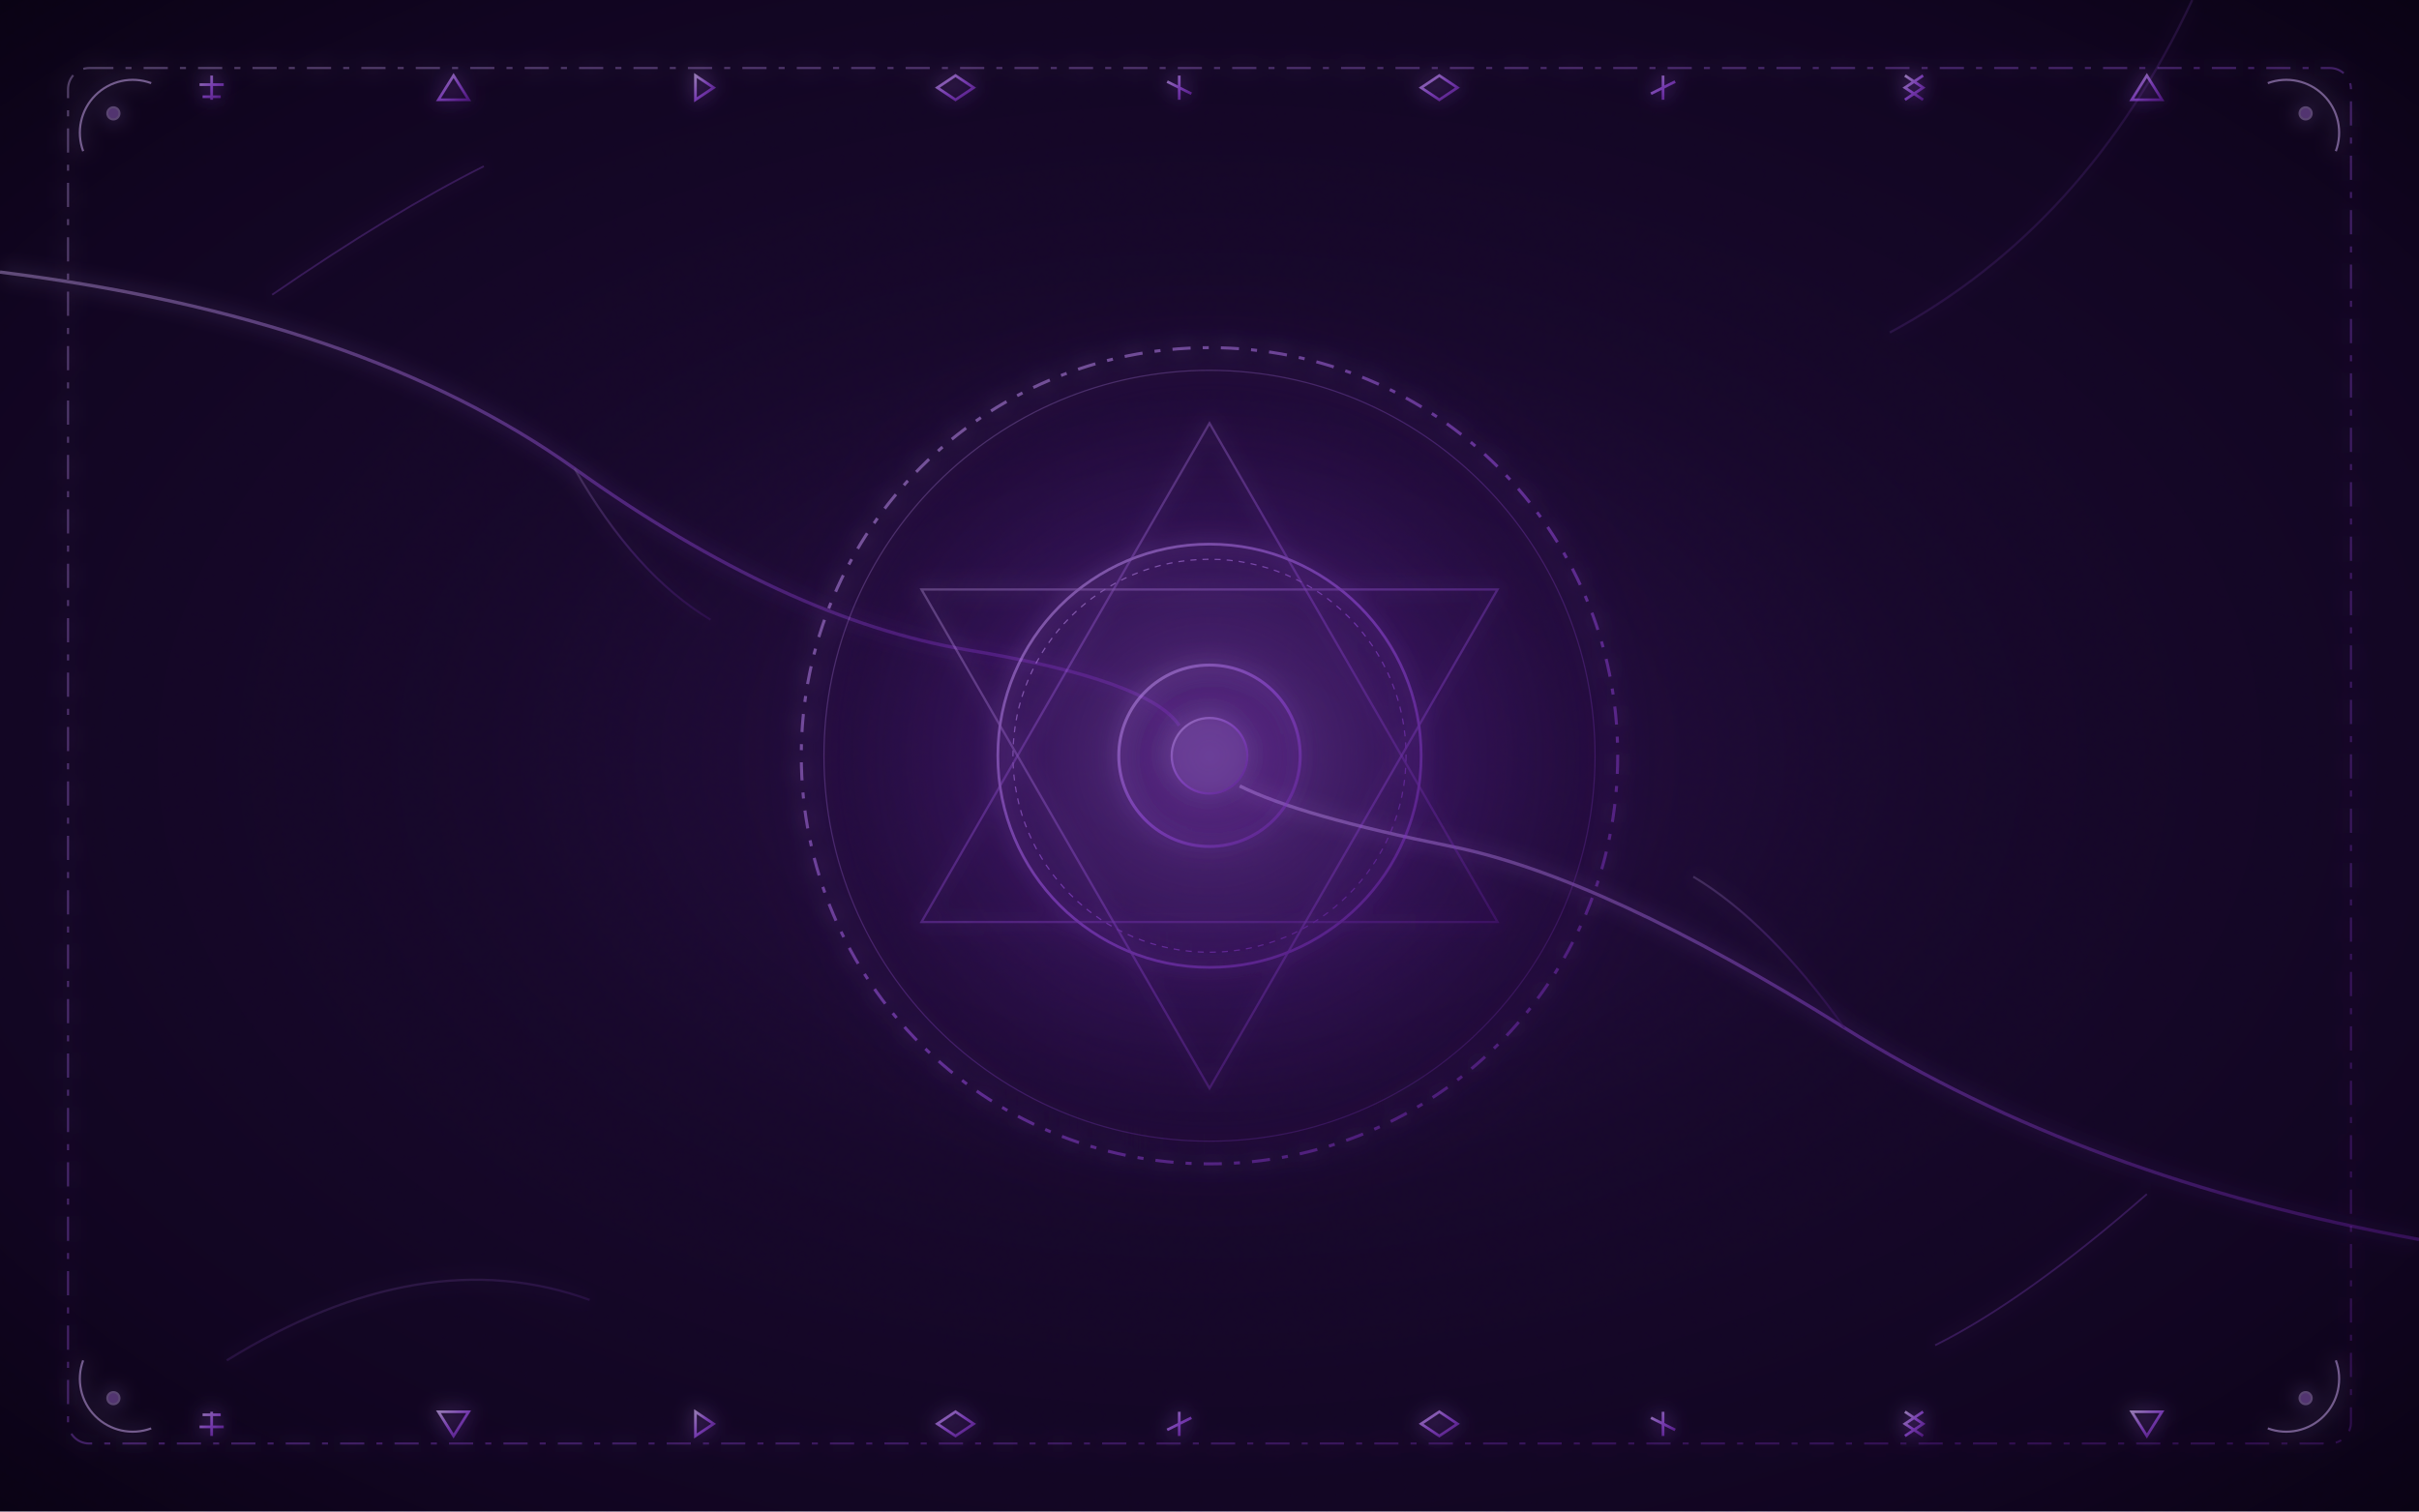
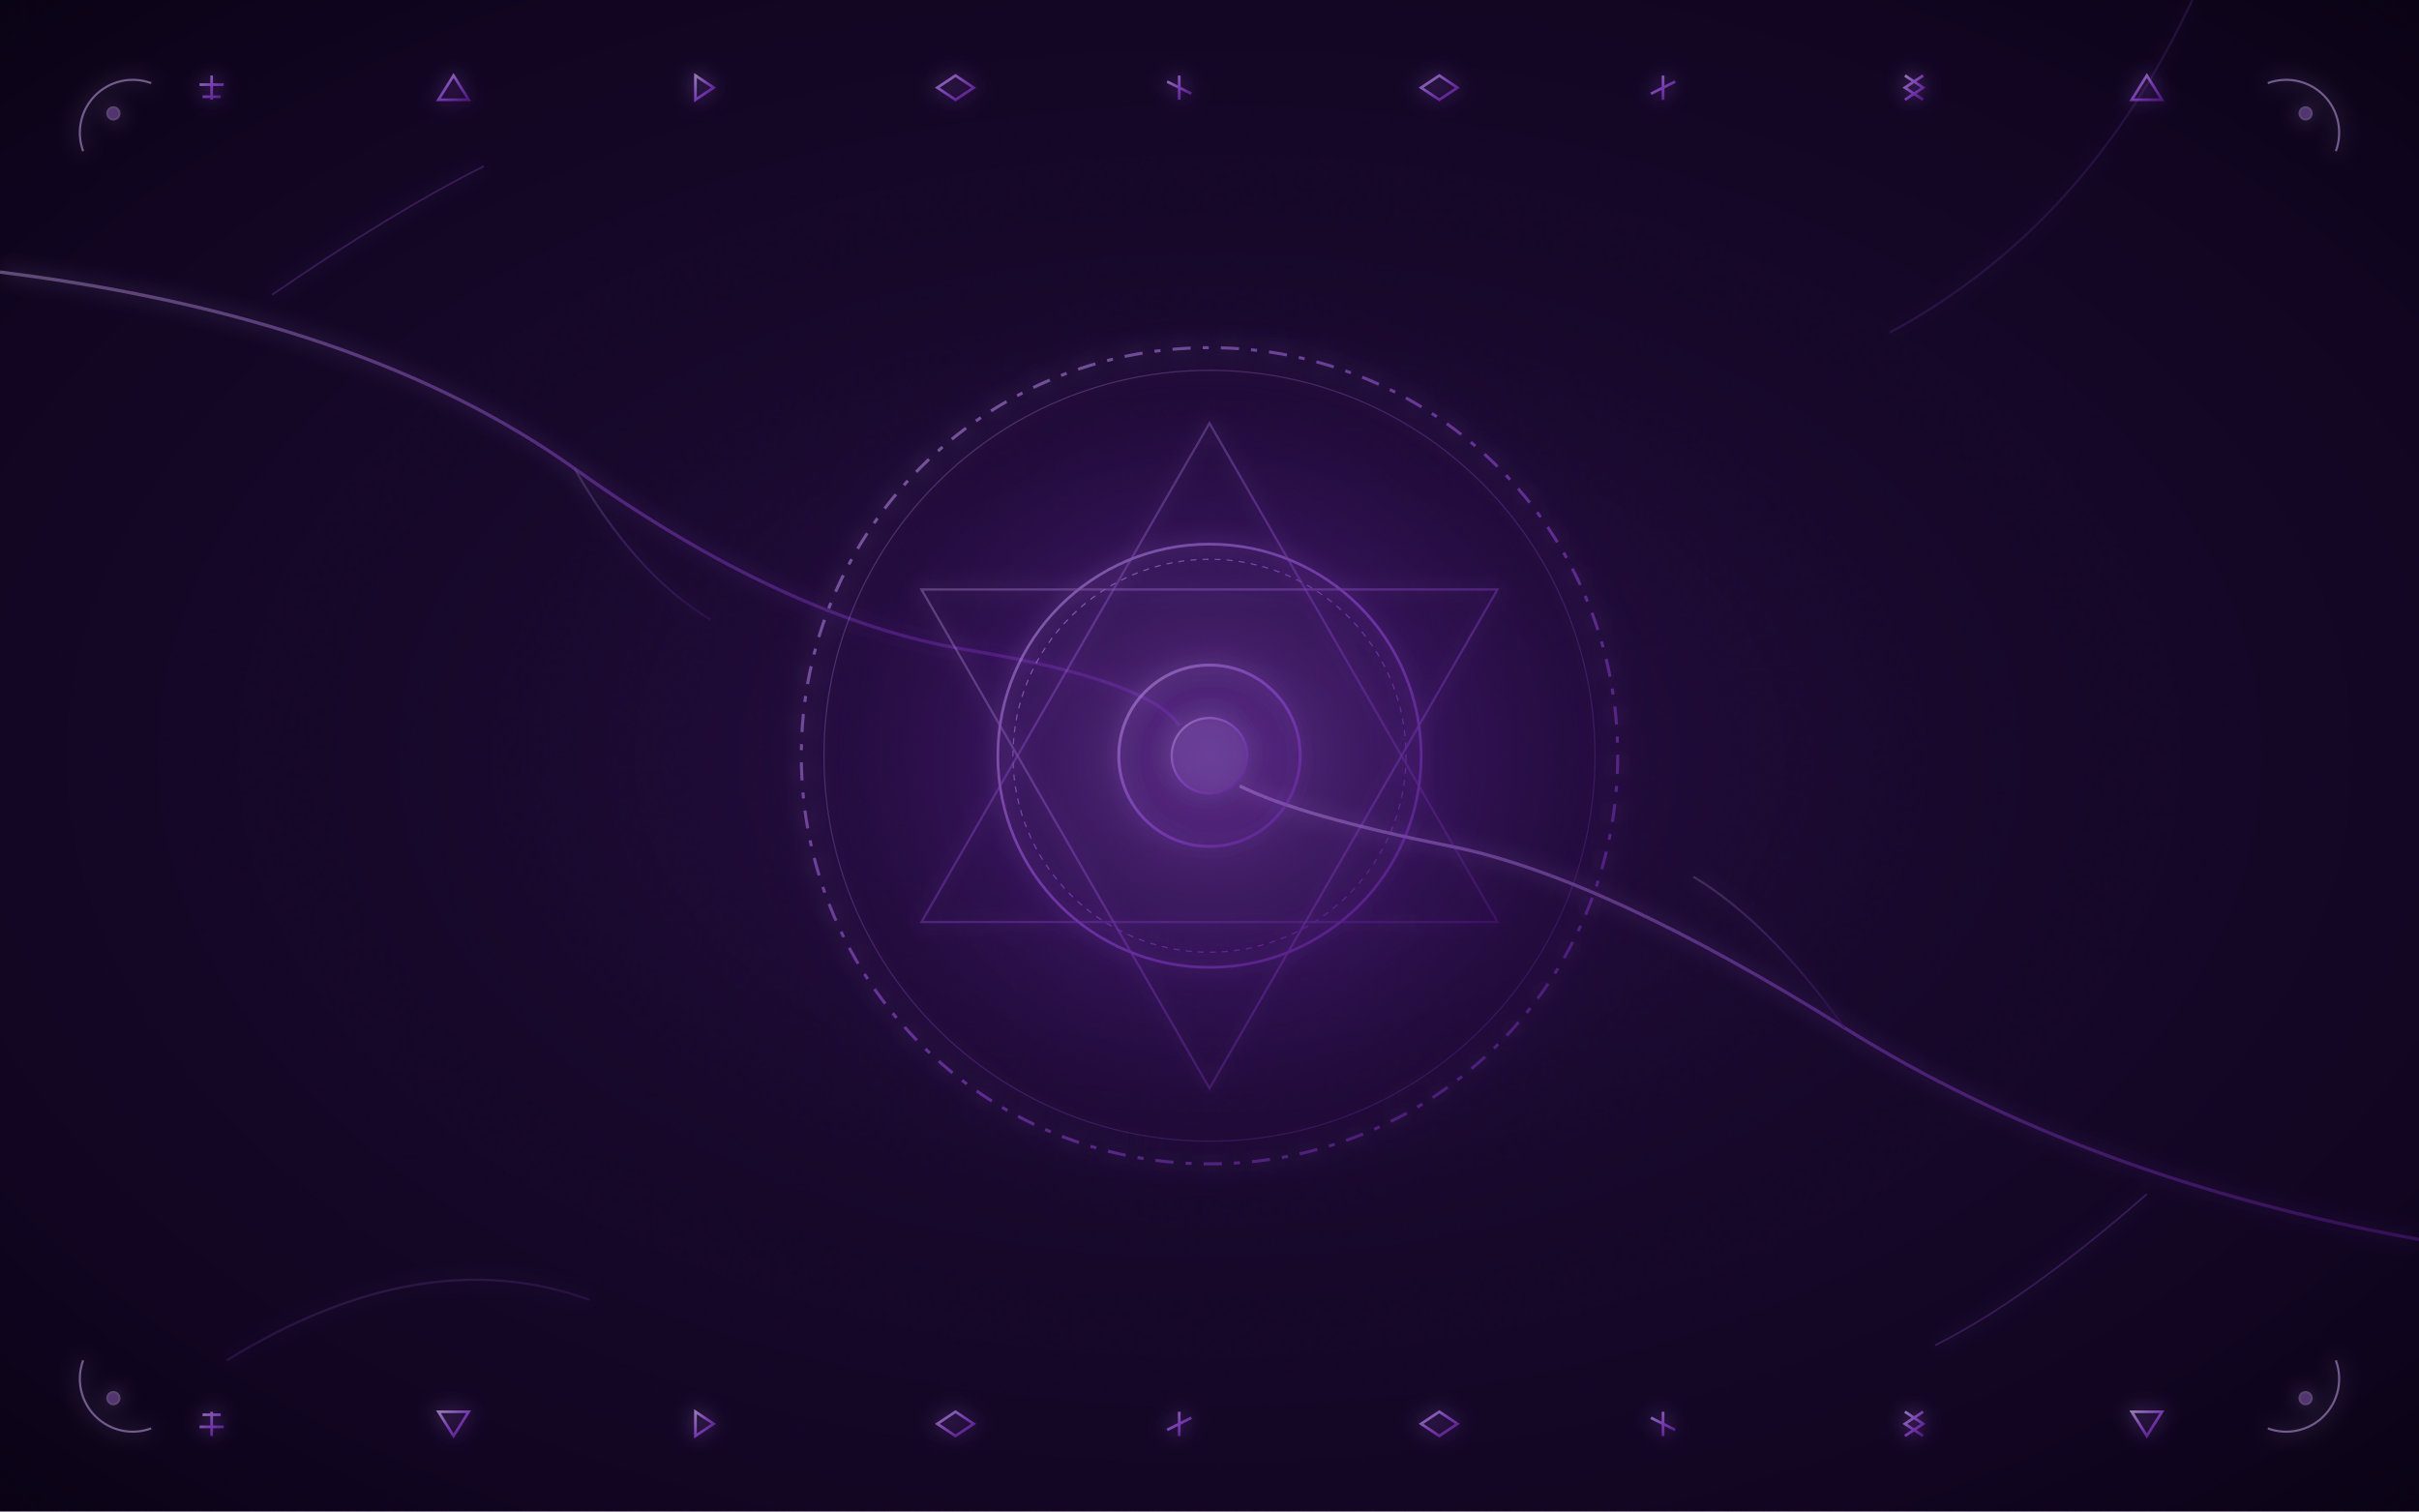
<svg xmlns="http://www.w3.org/2000/svg" width="100%" height="100%" viewBox="0 0 1600 1000" preserveAspectRatio="none">
  <defs>
    <filter id="slateStone" x="0%" y="0%" width="100%" height="100%">
      <feTurbulence type="fractalNoise" baseFrequency="0.22 0.22" numOctaves="4" result="noise" />
      <feColorMatrix type="matrix" values="0 0 0 0 0.18   0 0 0 0 0.08   0 0 0 0 0.32  0 0 0 0.28 0" />
    </filter>
    <filter id="amethystGlow" x="-20%" y="-20%" width="140%" height="140%">
      <feGaussianBlur stdDeviation="6" result="blur" />
      <feMerge>
        <feMergeNode in="blur" />
        <feMergeNode in="SourceGraphic" />
      </feMerge>
    </filter>
    <radialGradient id="amethystBg" cx="50%" cy="50%" r="75%">
      <stop offset="0%" stop-color="#2a1045" />
      <stop offset="40%" stop-color="#18092b" />
      <stop offset="75%" stop-color="#110520" />
      <stop offset="100%" stop-color="#080210" />
    </radialGradient>
    <linearGradient id="crystalVeinGrad" x1="0%" y1="0%" x2="100%" y2="100%">
      <stop offset="0%" stop-color="#d8b4fe" />
      <stop offset="50%" stop-color="#a855f7" />
      <stop offset="100%" stop-color="#6b21a8" />
    </linearGradient>
    <radialGradient id="runeCenterGlow" cx="50%" cy="50%" r="50%">
      <stop offset="0%" stop-color="#c084fc" stop-opacity="0.3" />
      <stop offset="50%" stop-color="#9333ea" stop-opacity="0.12" />
      <stop offset="100%" stop-color="#3b0764" stop-opacity="0" />
    </radialGradient>
  </defs>
  <rect width="1600" height="1000" fill="url(#amethystBg)" />
  <rect width="1600" height="1000" filter="url(#slateStone)" style="mix-blend-mode: overlay;" />
  <g stroke="url(#crystalVeinGrad)" fill="none" opacity="0.4" filter="url(#amethystGlow)">
    <path d="M 0,180 Q 240,210 380,310 T 640,430 T 780,480" stroke-width="2.2" />
    <path d="M 180,195 Q 260,140 320,110" stroke-width="1.2" opacity="0.6" />
    <path d="M 380,310 Q 420,380 470,410" stroke-width="1.4" opacity="0.5" />
    <path d="M 1600,820 Q 1380,780 1220,680 T 960,560 T 820,520" stroke-width="2.2" />
    <path d="M 1420,790 Q 1340,860 1280,890" stroke-width="1.2" opacity="0.6" />
    <path d="M 1220,680 Q 1170,610 1120,580" stroke-width="1.4" opacity="0.5" />
    <path d="M 1450,0 Q 1380,150 1250,220" stroke-width="1.5" opacity="0.35" />
    <path d="M 150,900 Q 280,820 390,860" stroke-width="1.5" opacity="0.35" />
  </g>
  <circle cx="800" cy="500" r="320" fill="url(#runeCenterGlow)" />
  <g transform="translate(800, 500)" stroke="url(#crystalVeinGrad)" fill="none" opacity="0.5" filter="url(#amethystGlow)">
    <circle r="270" stroke-width="2" stroke-dasharray="12 8 4 8" />
    <circle r="255" stroke-width="0.8" opacity="0.5" />
    <polygon points="0,-220 190.5,110 -190.5,110" stroke-width="1.5" opacity="0.6" />
    <polygon points="0,220 190.5,-110 -190.5,-110" stroke-width="1.5" opacity="0.6" />
    <circle r="140" stroke-width="1.8" />
    <circle r="130" stroke-width="0.8" stroke-dasharray="4 4" />
    <circle r="60" stroke-width="2" fill="#7e22ce" fill-opacity="0.08" />
    <circle r="25" stroke-width="1.5" fill="#c084fc" fill-opacity="0.2" />
  </g>
  <g stroke="url(#crystalVeinGrad)" fill="none" opacity="0.8" filter="url(#amethystGlow)">
-     <rect x="45" y="45" width="1510" height="910" rx="14" stroke-width="1.4" opacity="0.4" stroke-dasharray="16 8 4 8" />
    <g transform="translate(140, 50)" stroke-width="1.8" opacity="0.8">
      <path d="M 0,0 L 0,16 M -8,6 L 8,6 M -6,14 L 6,14" />
      <path d="M 160,0 L 170,16 L 150,16 Z" />
      <path d="M 320,0 L 320,16 L 332,8 Z" />
      <path d="M 480,8 L 492,0 L 504,8 L 492,16 Z" />
      <path d="M 640,0 L 640,16 M 632,4 L 648,12" />
      <path d="M 800,8 L 812,0 L 824,8 L 812,16 Z" />
      <path d="M 960,0 L 960,16 M 952,12 L 968,4" />
      <path d="M 1120,0 L 1132,8 L 1120,16 M 1132,0 L 1120,8 L 1132,16" />
      <path d="M 1280,0 L 1290,16 L 1270,16 Z" />
    </g>
    <g transform="translate(140, 934)" stroke-width="1.8" opacity="0.8">
      <path d="M 0,16 L 0,0 M -8,10 L 8,10 M -6,2 L 6,2" />
      <path d="M 160,16 L 170,0 L 150,0 Z" />
      <path d="M 320,16 L 320,0 L 332,8 Z" />
      <path d="M 480,8 L 492,16 L 504,8 L 492,0 Z" />
      <path d="M 640,16 L 640,0 M 632,12 L 648,4" />
      <path d="M 800,8 L 812,16 L 824,8 L 812,0 Z" />
      <path d="M 960,16 L 960,0 M 952,4 L 968,12" />
      <path d="M 1120,16 L 1132,8 L 1120,0 M 1132,16 L 1120,8 L 1132,0" />
      <path d="M 1280,16 L 1290,0 L 1270,0 Z" />
    </g>
  </g>
  <g fill="none" stroke="#d8b4fe" stroke-width="1.4" opacity="0.5" filter="url(#amethystGlow)">
    <path d="M 55,100 A 35,35 0 0,1 100,55" />
    <circle cx="75" cy="75" r="4" fill="#c084fc" opacity="0.7" />
    <path d="M 1545,100 A 35,35 0 0,0 1500,55" />
    <circle cx="1525" cy="75" r="4" fill="#c084fc" opacity="0.7" />
    <path d="M 55,900 A 35,35 0 0,0 100,945" />
    <circle cx="75" cy="925" r="4" fill="#c084fc" opacity="0.7" />
    <path d="M 1545,900 A 35,35 0 0,1 1500,945" />
    <circle cx="1525" cy="925" r="4" fill="#c084fc" opacity="0.7" />
  </g>
</svg>
